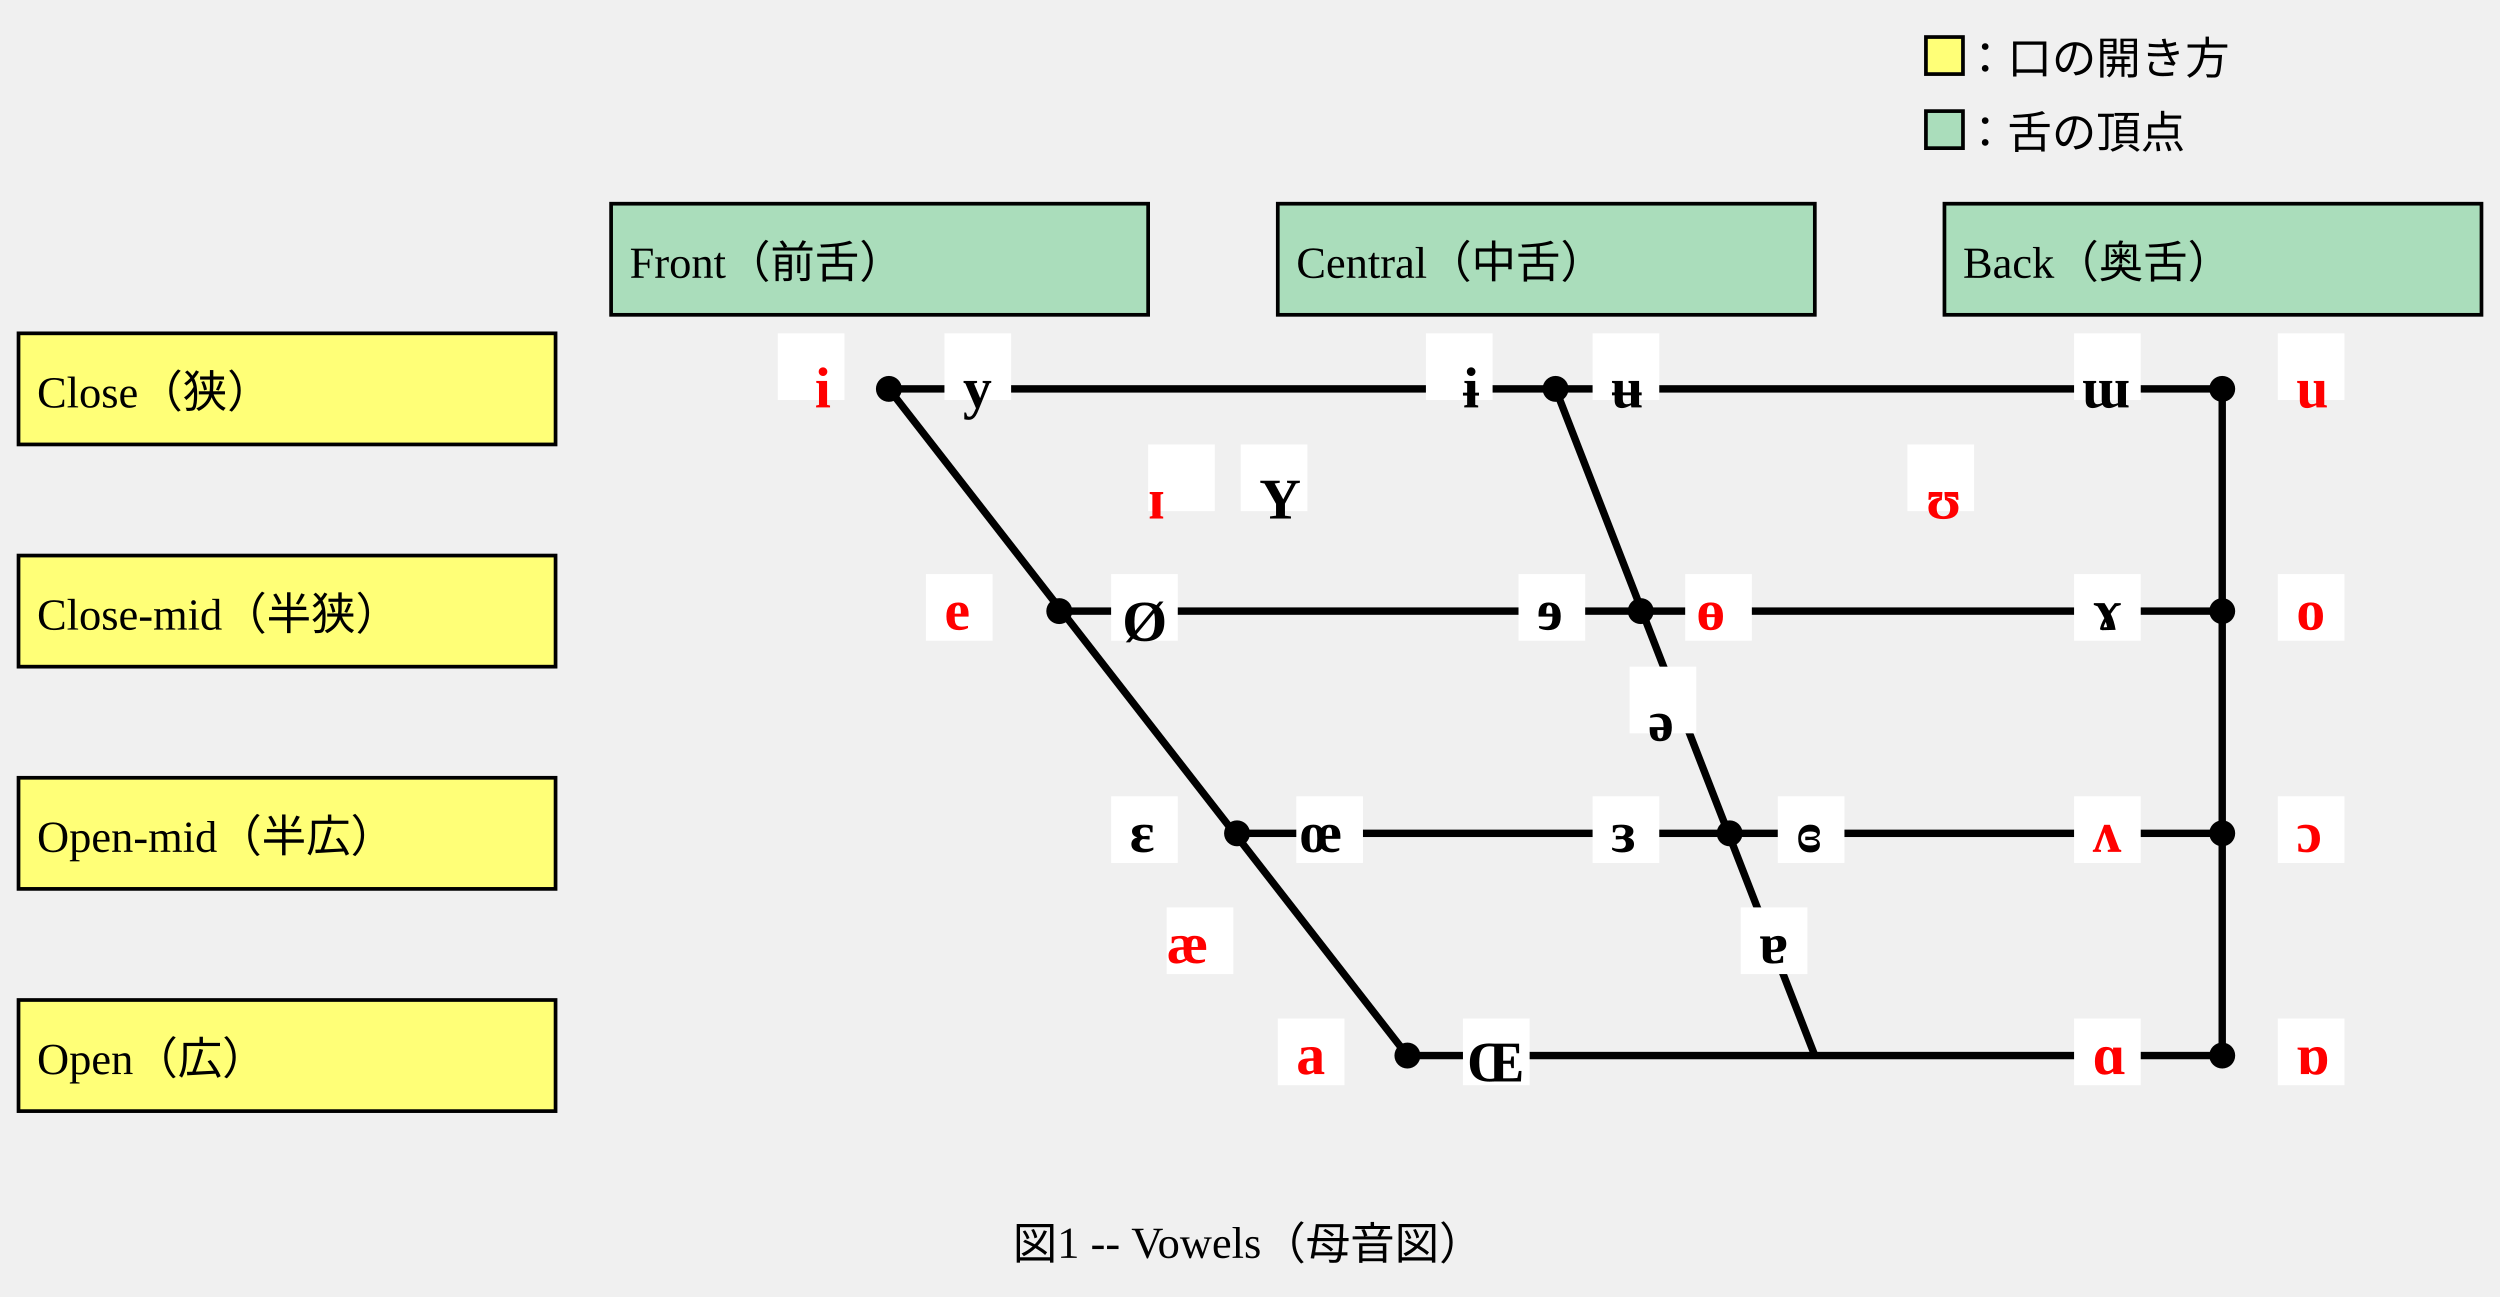
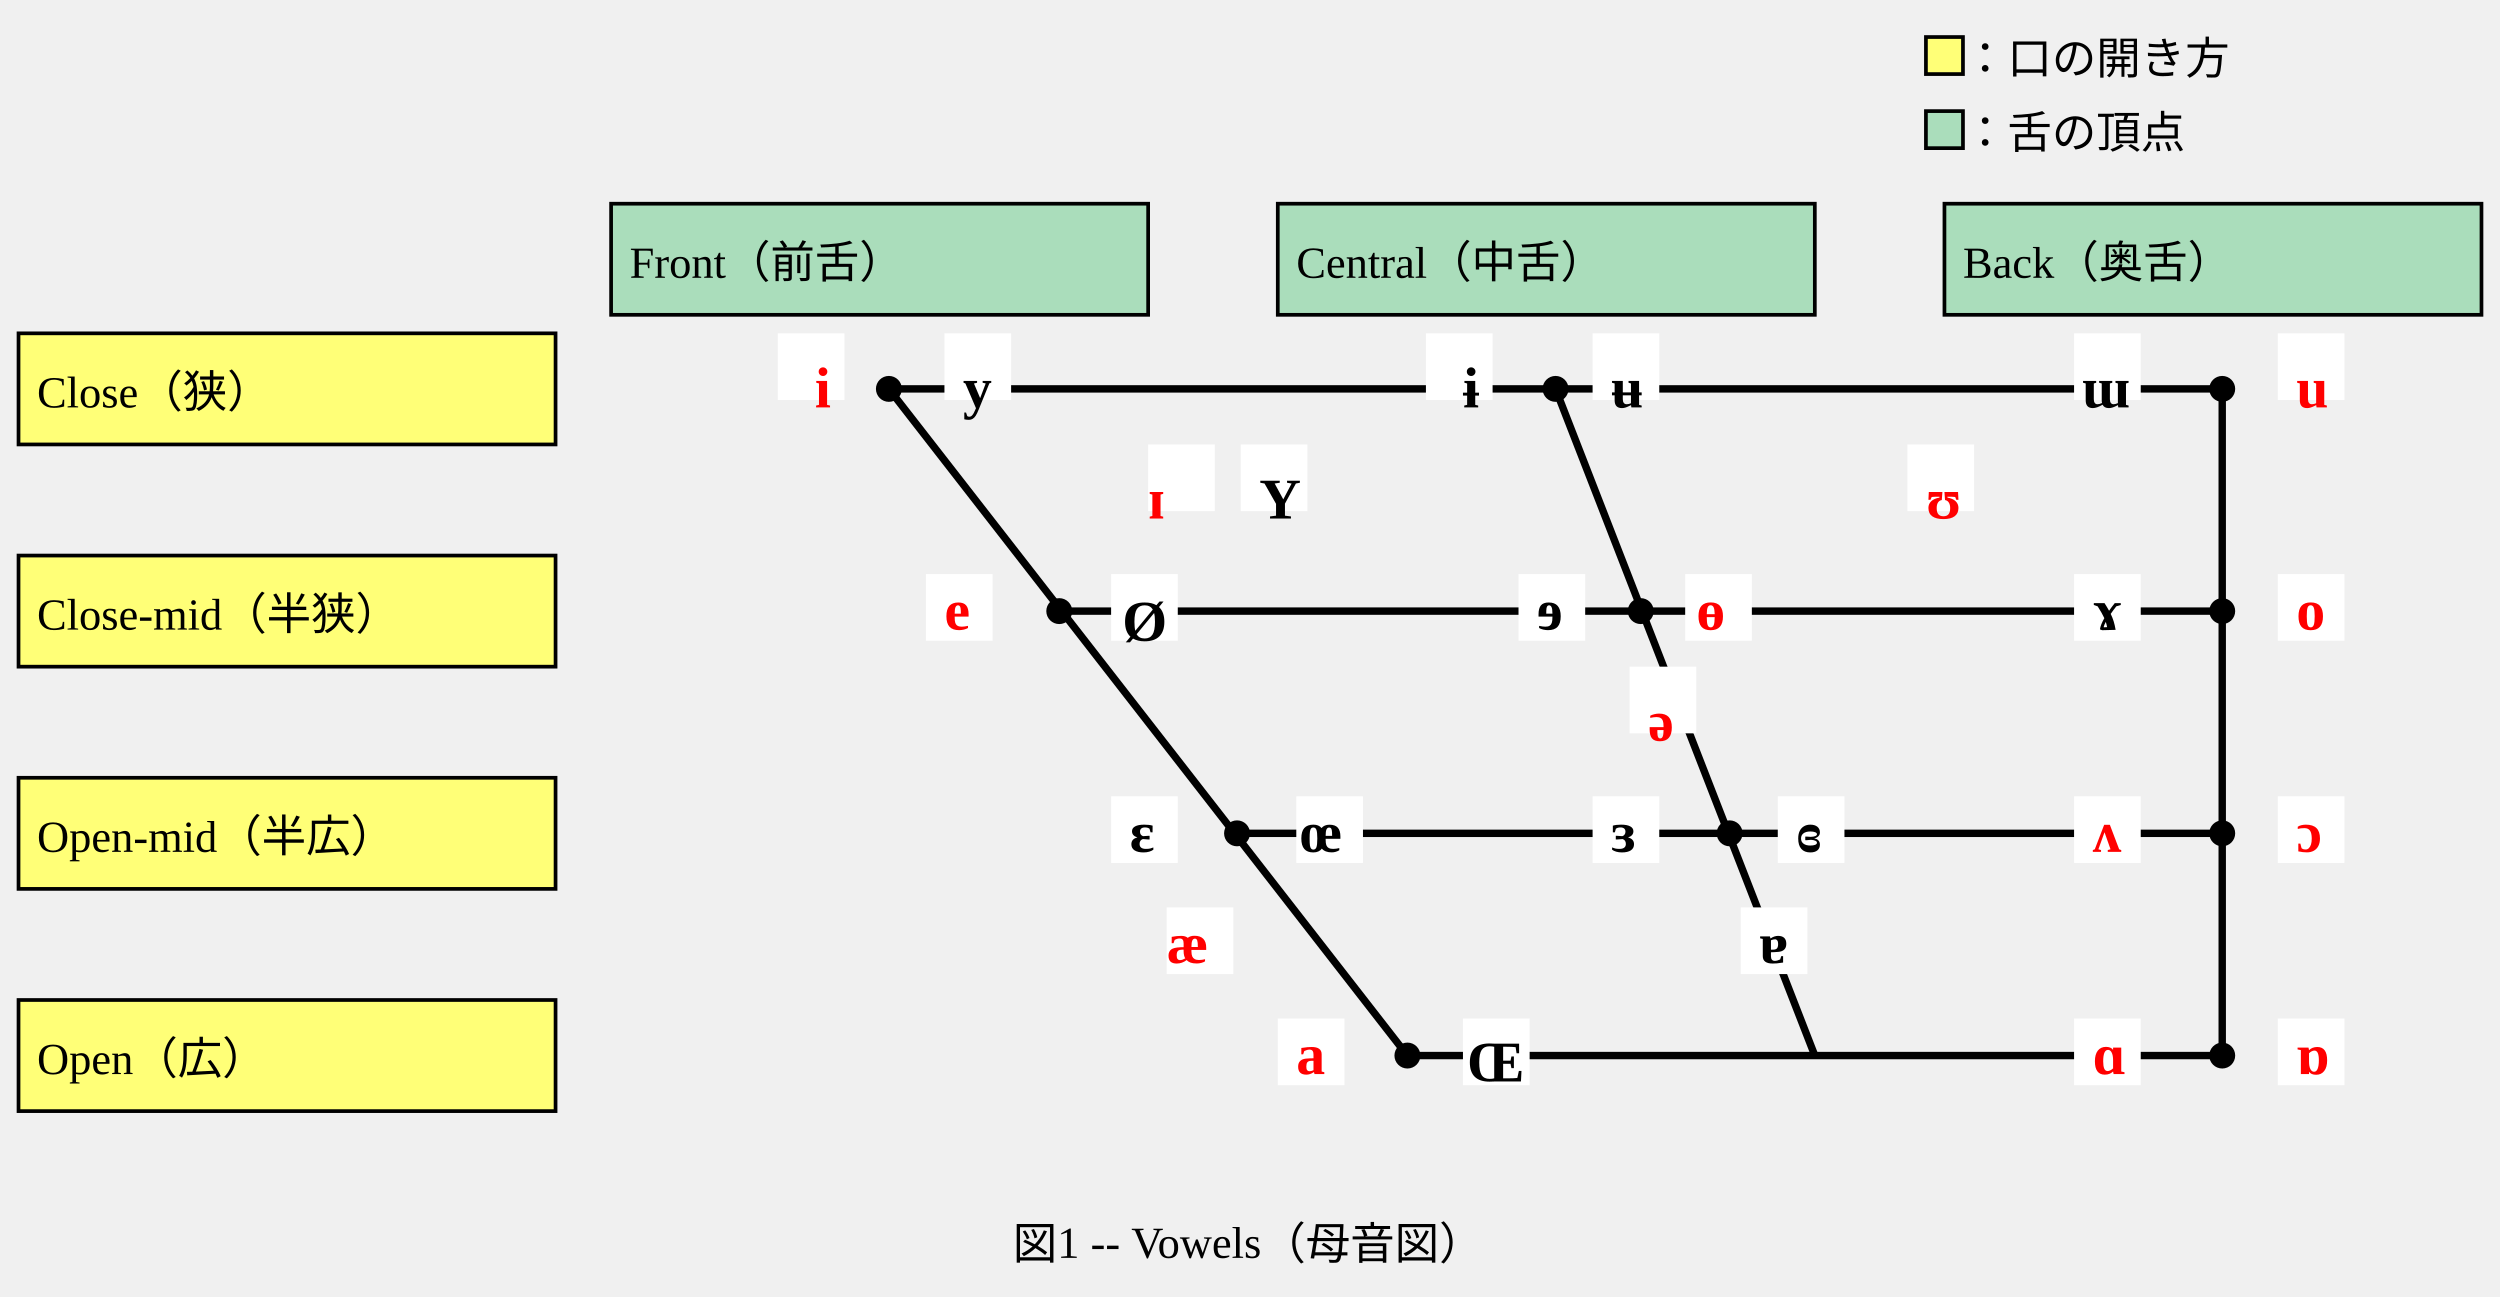
<svg xmlns="http://www.w3.org/2000/svg" width="675" height="350" viewbox="0 0 675 350" style="border-style:solid; border-width: 1px;">
  <rect x="520" y="10" width="10" height="10" style="stroke: #000000; fill: #ffff77;" />
  <text x="530" y="20" style="text-anchor: start">：口の開き方</text>
  <rect x="520" y="30" width="10" height="10" style="stroke: #000000; fill: #aaddbb;" />
  <text x="530" y="40" style="text-anchor: start">：舌の頂点</text>
  <rect x="5" y="90" width="145" height="30" style="stroke: #000000; fill: #ffff77;" />
  <text x="10" y="110" style="text-anchor: start">Close（狭）</text>
  <rect x="5" y="150" width="145" height="30" style="stroke: #000000; fill: #ffff77;" />
  <text x="10" y="170" style="text-anchor: start">Close-mid（半狭）</text>
  <rect x="5" y="210" width="145" height="30" style="stroke: #000000; fill: #ffff77;" />
  <text x="10" y="230" style="text-anchor: start">Open-mid（半広）</text>
  <rect x="5" y="270" width="145" height="30" style="stroke: #000000; fill: #ffff77;" />
  <text x="10" y="290" style="text-anchor: start;">Open（広）</text>
  <rect x="165" y="55" width="145" height="30" style="stroke: #000000; fill: #aaddbb;" />
  <text x="170" y="75" style="text-anchor: start">Front（前舌）</text>
  <rect x="345" y="55" width="145" height="30" style="stroke: #000000; fill: #aaddbb;" />
  <text x="350" y="75" style="text-anchor: start">Central（中舌）</text>
  <rect x="525" y="55" width="145" height="30" style="stroke: #000000; fill: #aaddbb;" />
  <text x="530" y="75" style="text-anchor: start">Back（奥舌）</text>
  <line x1="240" y1="105" x2="600" y2="105" style="stroke:#000000; stroke-width: 2px;" />
  <circle cx="240" cy="105" r="3" style="stroke:#000000; fill: #000000;" />
  <circle cx="420" cy="105" r="3" style="stroke:#000000; fill: #000000;" />
  <circle cx="600" cy="105" r="3" style="stroke:#000000; fill: #000000;" />
  <line x1="286" y1="165" x2="600" y2="165" style="stroke:#000000; stroke-width: 2px;" />
  <circle cx="286" cy="165" r="3" style="stroke:#000000; fill: #000000;" />
  <circle cx="443" cy="165" r="3" style="stroke:#000000; fill: #000000;" />
  <circle cx="600" cy="165" r="3" style="stroke:#000000; fill: #000000;" />
  <line x1="334" y1="225" x2="600" y2="225" style="stroke:#000000; stroke-width: 2px;" />
  <circle cx="334" cy="225" r="3" style="stroke:#000000; fill: #000000;" />
  <circle cx="467" cy="225" r="3" style="stroke:#000000; fill: #000000;" />
  <circle cx="600" cy="225" r="3" style="stroke:#000000; fill: #000000;" />
  <line x1="380" y1="285" x2="600" y2="285" style="stroke:#000000; stroke-width: 2px;" />
  <circle cx="380" cy="285" r="3" style="stroke:#000000; fill: #000000;" />
  <circle cx="600" cy="285" r="3" style="stroke:#000000; fill: #000000;" />
  <line x1="240" y1="105" x2="380" y2="285" style="stroke: #000000; stroke-width: 2px;" />
  <line x1="420" y1="105" x2="490" y2="285" style="stroke: #000000; stroke-width: 2px;" />
  <line x1="600" y1="105" x2="600" y2="285" style="stroke: #000000; stroke-width: 2px;" />
  <rect x="210" y="90" width="1.5em" height="1.5em" style="fill: #ffffff;" />
  <text x="220" y="110" style="font-size: 1.3em; font-weight: bold; fill: #ff0000;">i</text>
  <rect x="255" y="90" width="1.5em" height="1.5em" style="fill: #ffffff;" />
  <text x="260" y="110" style="font-size: 1.3em; font-weight: bold; fill: #000000;">y</text>
  <rect x="385" y="90" width="1.5em" height="1.5em" style="fill: #ffffff;" />
  <text x="395" y="110" style="font-size: 1.3em; font-weight: bold; fill: #000000;">ɨ</text>
  <rect x="430" y="90" width="1.5em" height="1.5em" style="fill: #ffffff;" />
  <text x="435" y="110" style="font-size: 1.3em; font-weight: bold; fill: #000000;">ʉ</text>
  <rect x="560" y="90" width="1.5em" height="1.5em" style="fill: #ffffff;" />
  <text x="562" y="110" style="font-size: 1.3em; font-weight: bold; fill: #000000;">ɯ</text>
  <rect x="615" y="90" width="1.5em" height="1.5em" style="fill: #ffffff;" />
  <text x="620" y="110" style="font-size: 1.3em; font-weight: bold; fill: #ff0000;">u</text>
  <rect x="310" y="120" width="1.5em" height="1.5em" style="fill: #ffffff;" />
  <text x="310" y="140" style="font-size: 1.3em; font-weight: bold; fill: #ff0000;">ɪ</text>
  <rect x="335" y="120" width="1.5em" height="1.5em" style="fill: #ffffff;" />
  <text x="340" y="140" style="font-size: 1.3em; font-weight: bold; fill: #000000;">Y</text>
  <rect x="515" y="120" width="1.5em" height="1.5em" style="fill: #ffffff;" />
  <text x="520" y="140" style="font-size: 1.3em; font-weight: bold; fill: #ff0000;">ʊ</text>
  <rect x="250" y="155" width="1.5em" height="1.5em" style="fill: #ffffff;" />
  <text x="255" y="170" style="font-size: 1.3em; font-weight: bold; fill: #ff0000;">e</text>
  <rect x="300" y="155" width="1.5em" height="1.5em" style="fill: #ffffff;" />
  <text x="303" y="173" style="font-size: 1.3em; font-weight: bold; fill: #000000;">Ø</text>
  <rect x="410" y="155" width="1.5em" height="1.5em" style="fill: #ffffff;" />
  <text x="415" y="170" style="font-size: 1.3em; font-weight: bold; fill: #000000;">ɘ</text>
  <rect x="455" y="155" width="1.5em" height="1.5em" style="fill: #ffffff;" />
  <text x="458" y="170" style="font-size: 1.3em; font-weight: bold; fill: #ff0000;">ɵ</text>
  <rect x="560" y="155" width="1.5em" height="1.5em" style="fill: #ffffff;" />
  <text x="565" y="170" style="font-size: 1.3em; font-weight: bold; fill: #000000;">ɤ</text>
  <rect x="615" y="155" width="1.5em" height="1.5em" style="fill: #ffffff;" />
  <text x="620" y="170" style="font-size: 1.3em; font-weight: bold; fill: #ff0000;">o</text>
  <rect x="440" y="180" width="1.5em" height="1.5em" style="fill: #ffffff;" />
-   <text x="445" y="200" style="font-size: 1.3em; font-weight: bold; fill: #000000;">ə</text>
+   <text x="445" y="200" style="font-size: 1.3em; font-weight: bold; fill: #ff0000;">ə</text>
  <rect x="300" y="215" width="1.5em" height="1.5em" style="fill: #ffffff;" />
  <text x="305" y="230" style="font-size: 1.3em; font-weight: bold; fill: #000000;">ɛ</text>
  <rect x="350" y="215" width="1.5em" height="1.5em" style="fill: #ffffff;" />
  <text x="351" y="230" style="font-size: 1.3em; font-weight: bold; fill: #000000;">œ</text>
  <rect x="430" y="215" width="1.5em" height="1.5em" style="fill: #ffffff;" />
  <text x="435" y="230" style="font-size: 1.3em; font-weight: bold; fill: #000000;">ɜ</text>
  <rect x="480" y="215" width="1.5em" height="1.5em" style="fill: #ffffff;" />
  <text x="485" y="230" style="font-size: 1.3em; font-weight: bold; fill: #000000;">ɞ</text>
  <rect x="560" y="215" width="1.5em" height="1.5em" style="fill: #ffffff;" />
  <text x="565" y="230" style="font-size: 1.3em; font-weight: bold; fill: #ff0000;">ʌ</text>
  <rect x="615" y="215" width="1.5em" height="1.5em" style="fill: #ffffff;" />
  <text x="620" y="230" style="font-size: 1.3em; font-weight: bold; fill: #ff0000;">ɔ</text>
  <rect x="315" y="245" width="1.5em" height="1.5em" style="fill: #ffffff;" />
  <text x="315" y="260" style="font-size: 1.3em; font-weight: bold; fill: #ff0000;">æ</text>
  <rect x="470" y="245" width="1.5em" height="1.5em" style="fill: #ffffff;" />
  <text x="475" y="260" style="font-size: 1.3em; font-weight: bold; fill: #000000;">ɐ</text>
  <rect x="345" y="275" width="1.5em" height="1.5em" style="fill: #ffffff;" />
  <text x="350" y="290" style="font-size: 1.3em; font-weight: bold; fill: #ff0000;">a</text>
  <rect x="395" y="275" width="1.5em" height="1.5em" style="fill: #ffffff;" />
  <text x="396" y="292" style="font-size: 1.3em; font-weight: bold; fill: #000000;">Œ</text>
  <rect x="560" y="275" width="1.5em" height="1.5em" style="fill: #ffffff;" />
  <text x="565" y="290" style="font-size: 1.3em; font-weight: bold; fill: #ff0000;">ɑ</text>
  <rect x="615" y="275" width="1.5em" height="1.5em" style="fill: #ffffff;" />
  <text x="620" y="290" style="font-size: 1.3em; font-weight: bold; fill: #ff0000;">ɒ</text>
  <text x="337" y="340" style="text-anchor: middle;">図1 -- Vowels（母音図）</text>
</svg>
